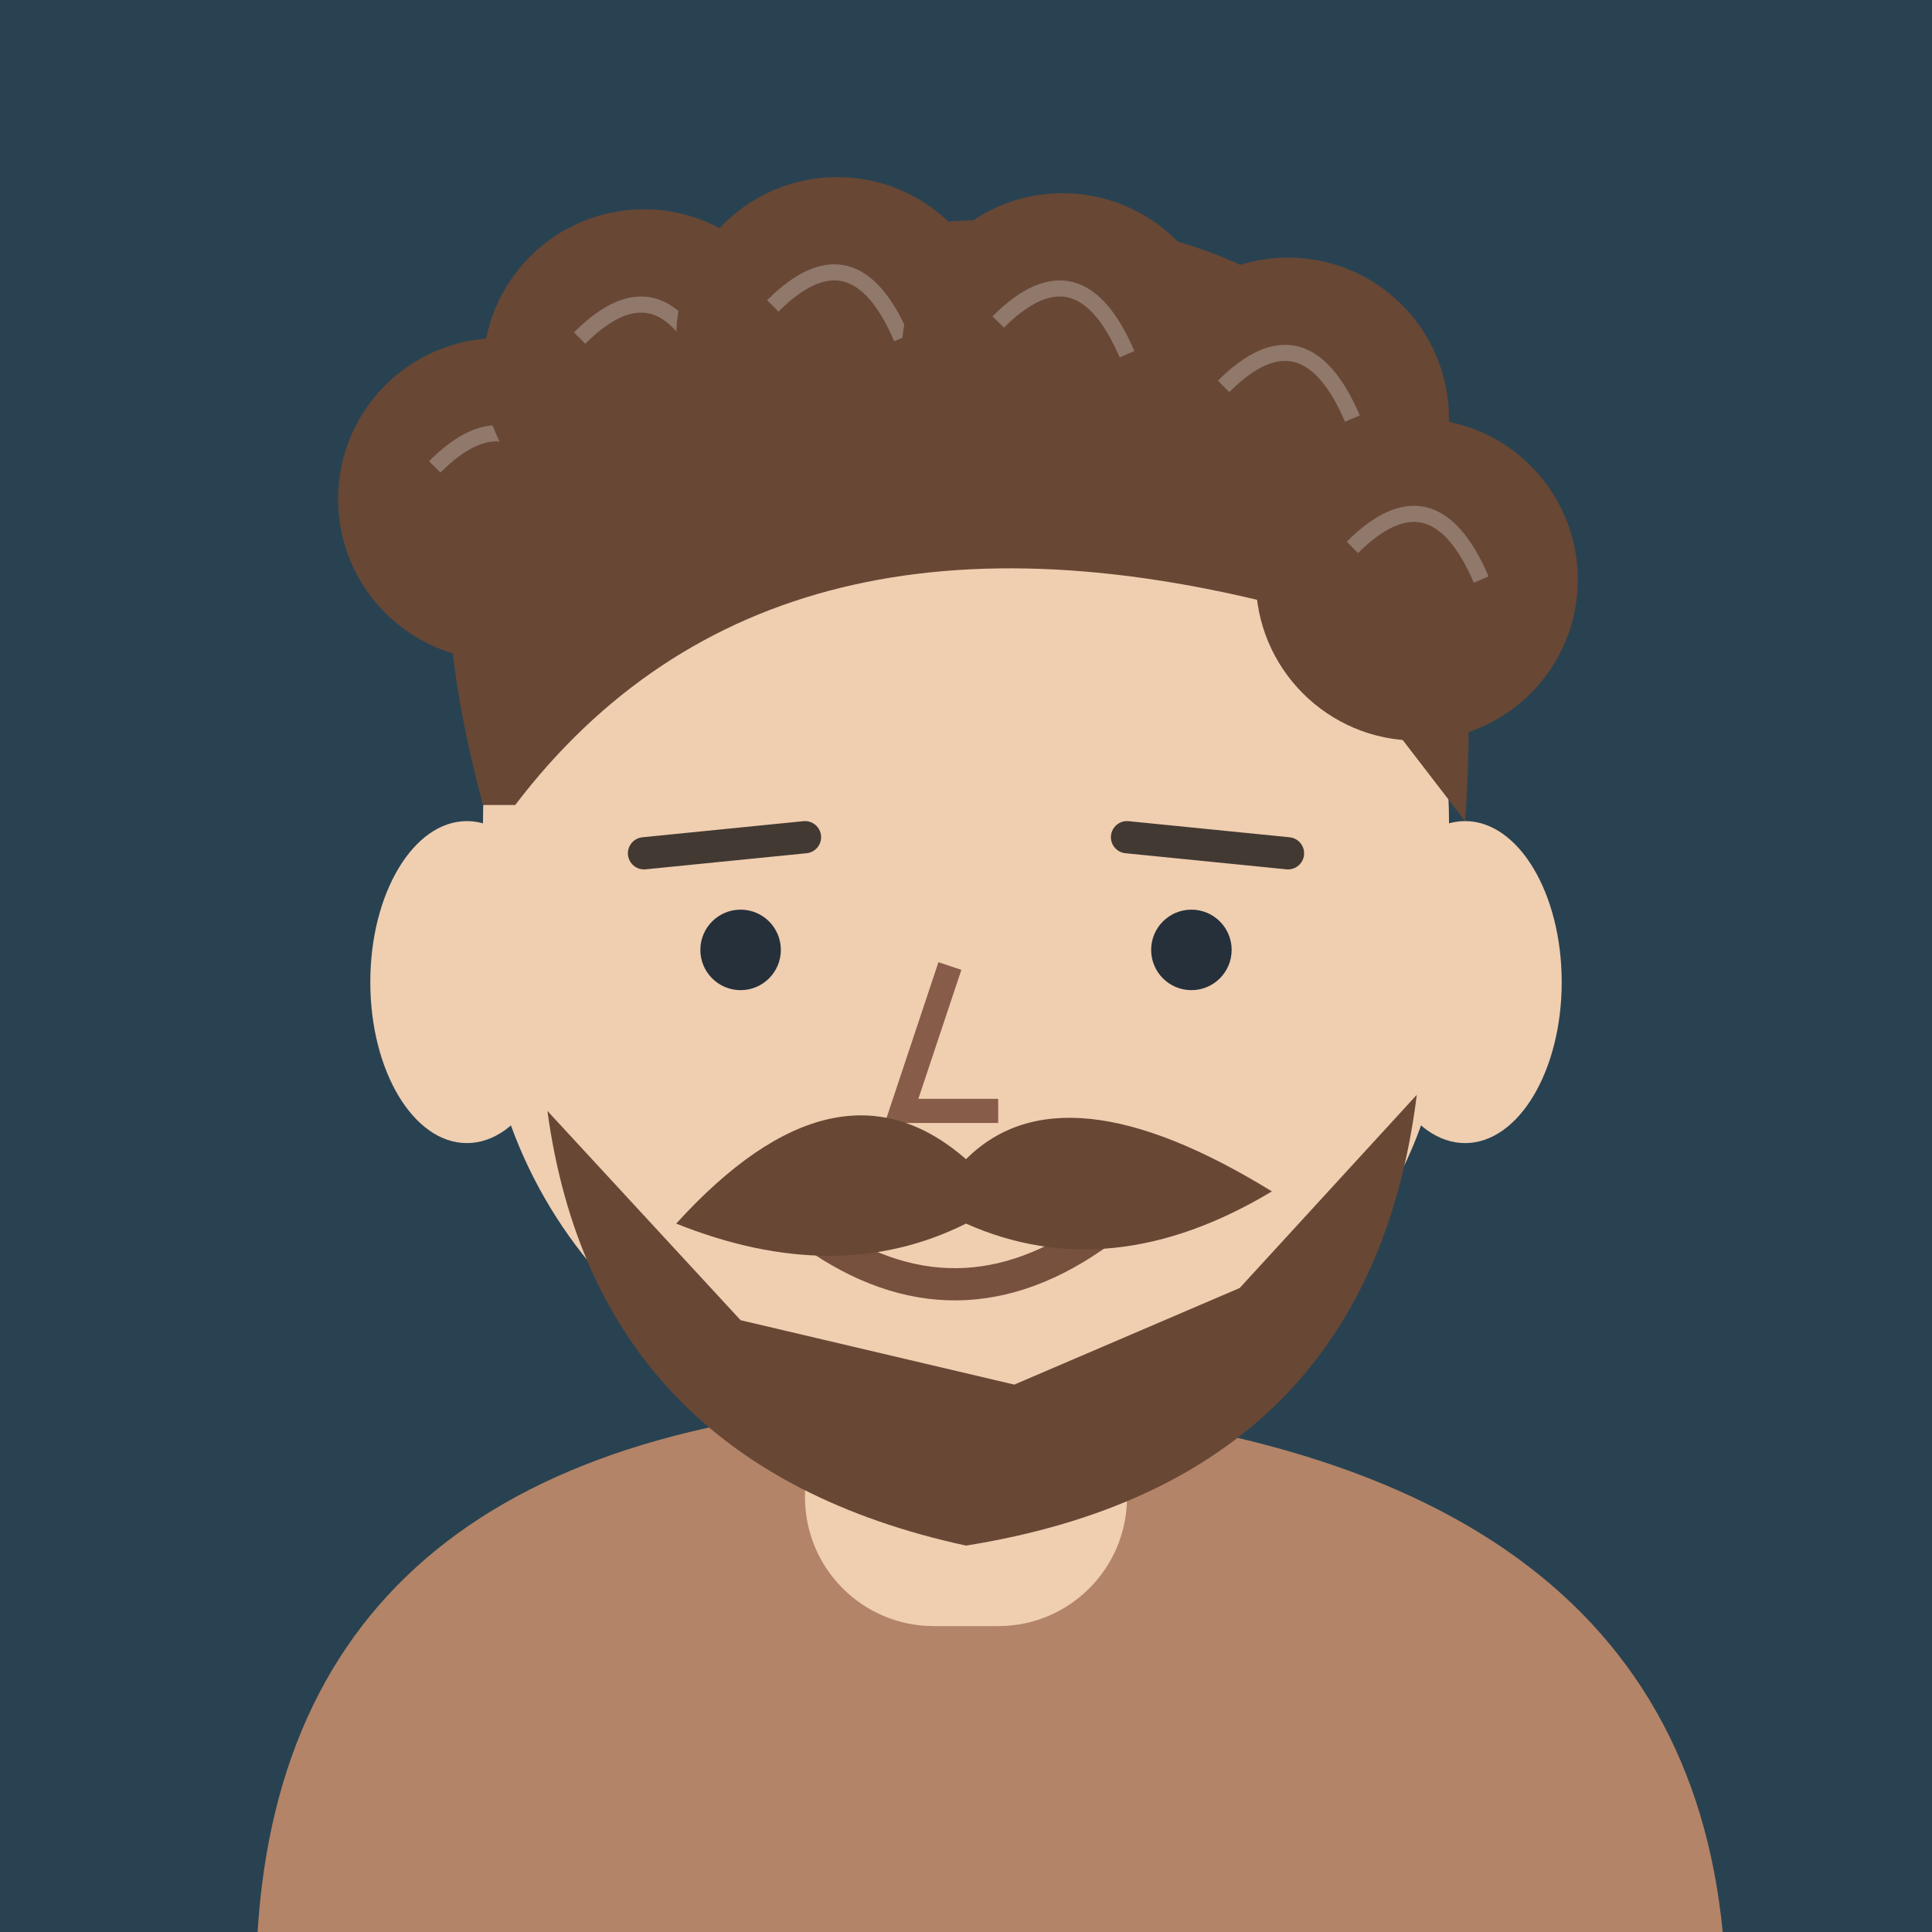
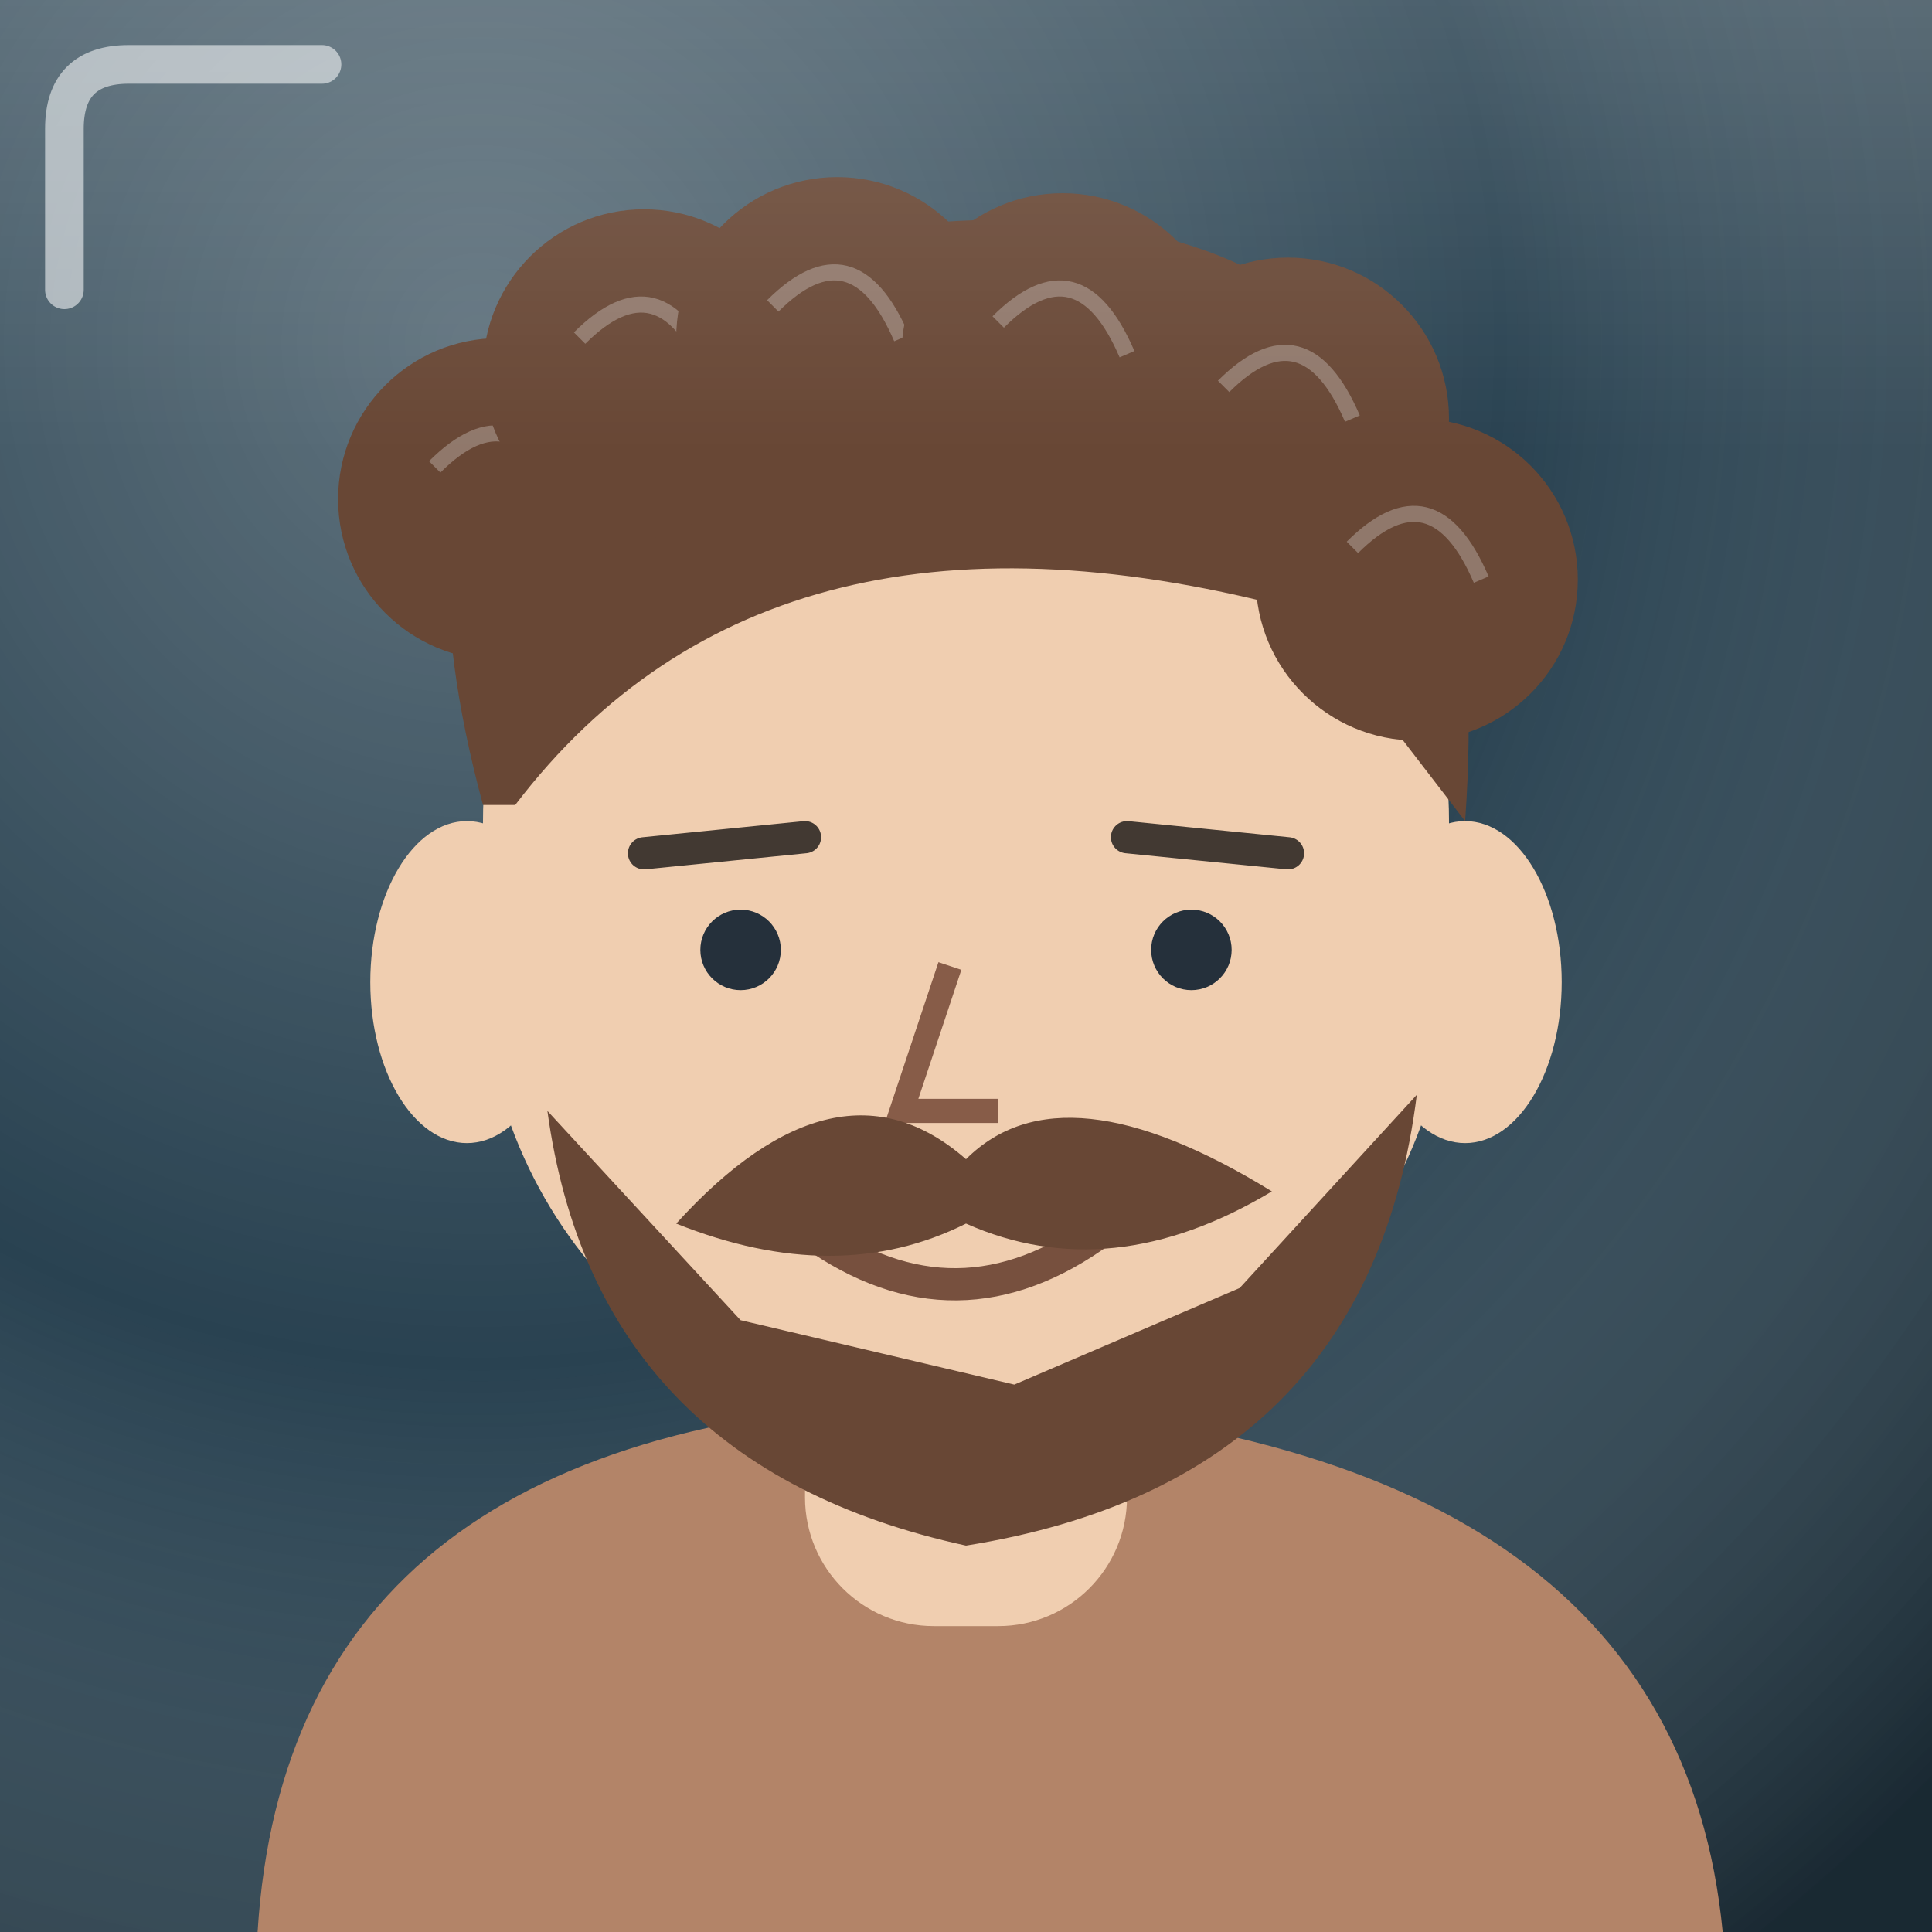
<svg xmlns="http://www.w3.org/2000/svg" viewBox="0 0 120 120" role="img">
+   <defs>
+     <radialGradient id="s" cx=".25" cy=".18" r="1.05">
+       <stop offset="0" stop-color="#fff" stop-opacity=".26" />
+       <stop offset=".5" stop-color="#fff" stop-opacity="0" />
+       <stop offset="1" stop-color="#000" stop-opacity=".38" />
+     </radialGradient>
+     <linearGradient id="g" x1="0" y1="0" x2="0" y2="1">
+       <stop offset="0" stop-color="#fff" stop-opacity=".16" />
+       <stop offset=".45" stop-color="#fff" stop-opacity="0" />
+     </linearGradient>
+   </defs>
  <rect width="120" height="120" fill="#294251" />
+   <rect width="120" height="120" fill="url(#s)" />
  <path d="M16 120Q18 88 59 87Q104 89 107 120" fill="#b38468" />
  <rect x="50" y="80" width="20" height="21" rx="8" fill="#f0ceb0" />
  <ellipse cx="29" cy="61" rx="6" ry="10" fill="#f0ceb0" />
  <ellipse cx="91" cy="61" rx="6" ry="10" fill="#f0ceb0" />
  <rect x="30" y="22" width="60" height="67" rx="29" fill="#f0ceb0" />
  <path d="M30 50Q20 13 56 14Q94 10 91 51L81 38Q48 29 32 50" fill="#684735" />
  <circle cx="31" cy="31" r="10" fill="#684735" />
  <path d="M27 29q5 -5 8 2" stroke="#ffffff44" fill="none" />
  <circle cx="40" cy="23" r="10" fill="#684735" />
  <path d="M36 21q5 -5 8 2" stroke="#ffffff44" fill="none" />
  <circle cx="52" cy="21" r="10" fill="#684735" />
  <path d="M48 19q5 -5 8 2" stroke="#ffffff44" fill="none" />
  <circle cx="66" cy="22" r="10" fill="#684735" />
  <path d="M62 20q5 -5 8 2" stroke="#ffffff44" fill="none" />
  <circle cx="80" cy="26" r="10" fill="#684735" />
  <path d="M76 24q5 -5 8 2" stroke="#ffffff44" fill="none" />
  <circle cx="88" cy="36" r="10" fill="#684735" />
  <path d="M84 34q5 -5 8 2" stroke="#ffffff44" fill="none" />
  <path d="M40 53l10 -1M70 52l10 1" stroke="#423932" stroke-width="2" stroke-linecap="round" />
  <circle cx="46" cy="59" r="2.5" fill="#25303b" />
  <circle cx="74" cy="59" r="2.5" fill="#25303b" />
  <path d="M59 60l-3 9 6 0" fill="none" stroke="#875c48" stroke-width="1.5" />
  <path d="M51 77q9 6 18 -1" fill="none" stroke="#77503e" stroke-width="2" stroke-linecap="round" />
  <path d="M34 69Q37 91 60 96Q85 92 88 68L77 80L63 86L46 82Z" fill="#684735" />
  <path d="M60 72Q52 65 42 76Q52 80 60 76Q69 80 79 74Q66 66 60 72Z" fill="#684735" />
+   <rect width="120" height="62" fill="url(#g)" />
+   <path d="M4 18V8Q4 4 8 4H20" fill="none" stroke="#fff" stroke-opacity=".55" stroke-width="2.4" stroke-linecap="round" />
</svg>
